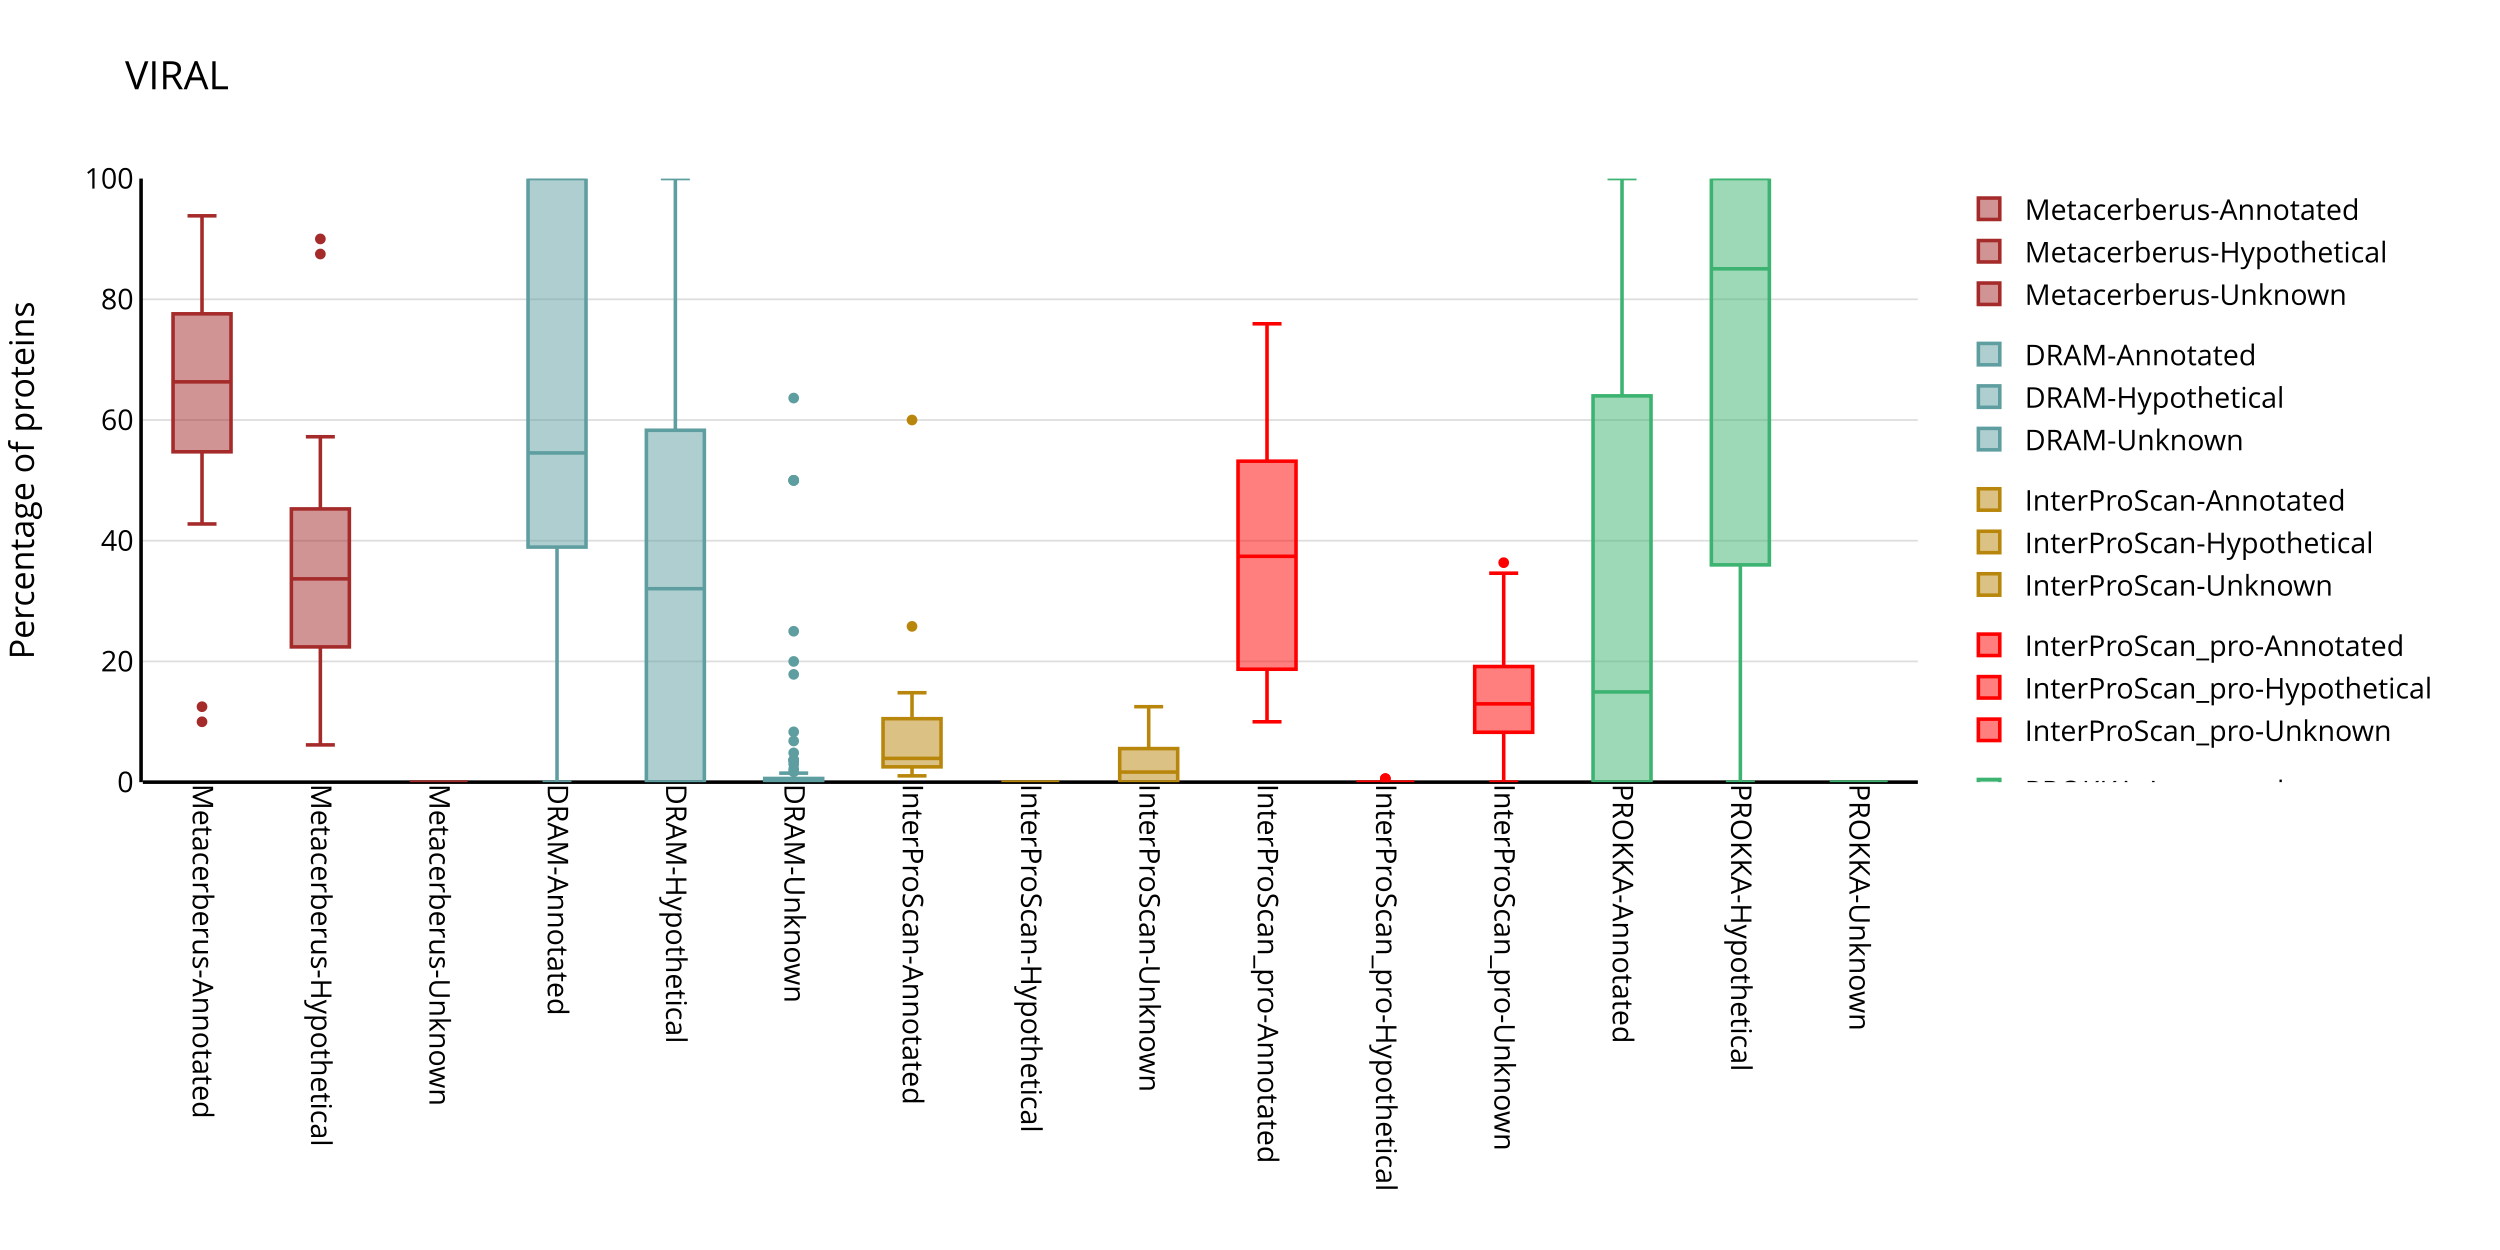
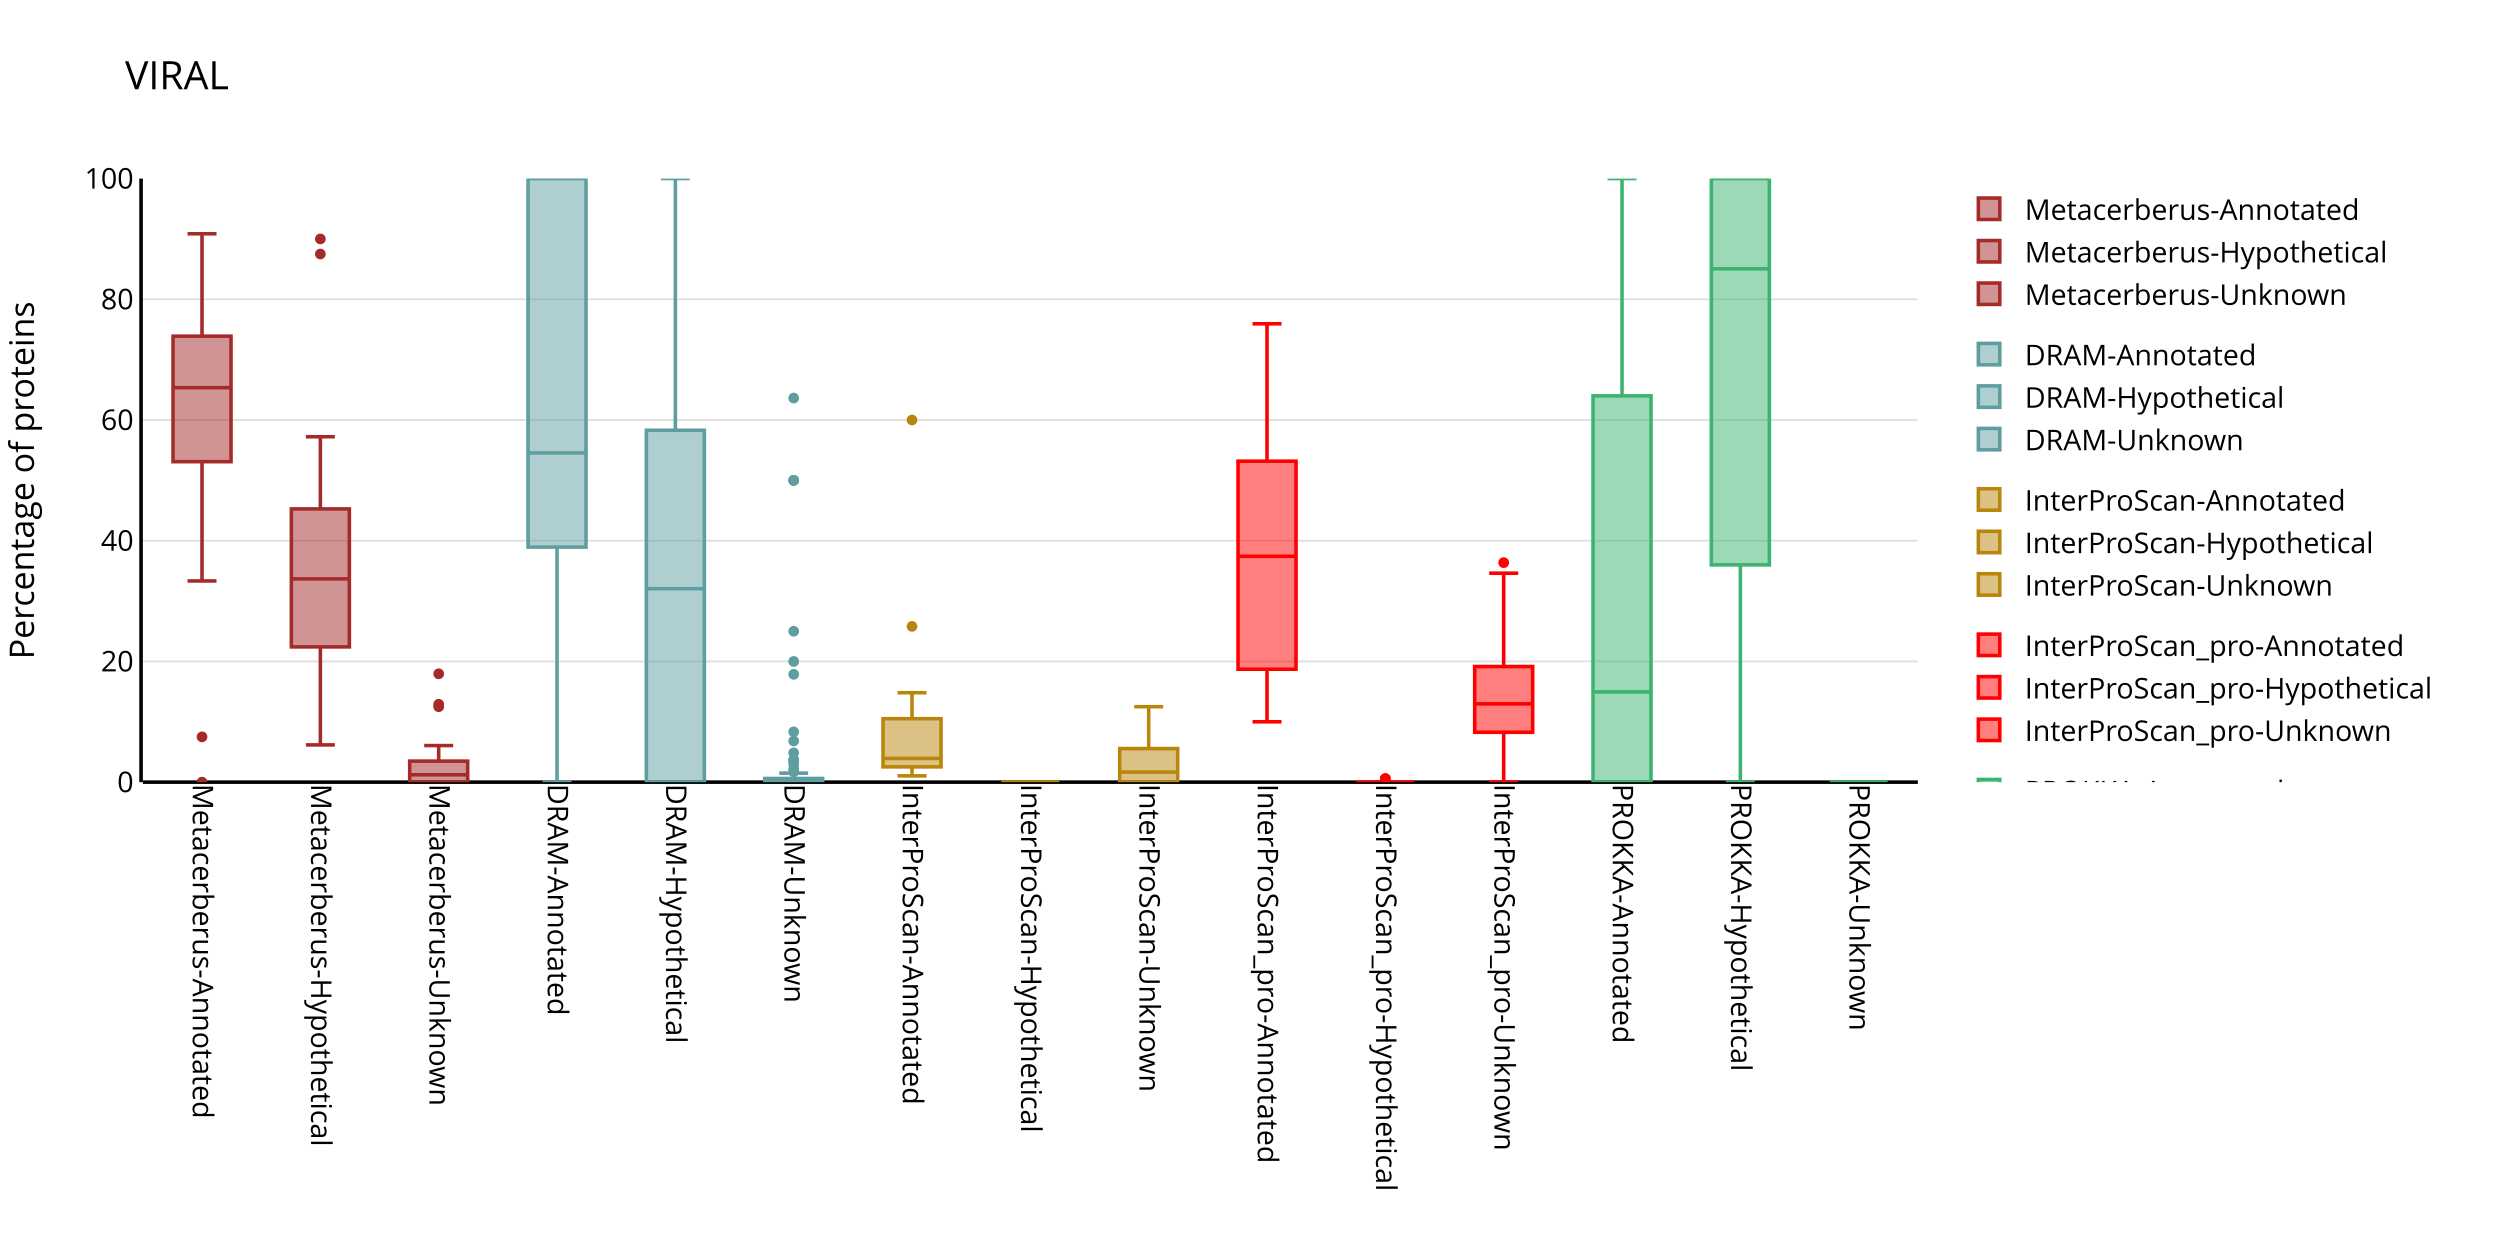
<svg xmlns="http://www.w3.org/2000/svg" class="main-svg" width="1400" height="700" style="" viewBox="0 0 1400 700">
  <rect x="0" y="0" width="1400" height="700" style="fill: rgb(255, 255, 255); fill-opacity: 1;" />
-   <defs id="defs-442e8d">
+   <defs id="defs-83256d">
    <g class="clips">
-       <clipPath id="clip442e8dxyplot" class="plotclip">
+       <clipPath id="clip83256dxyplot" class="plotclip">
        <rect width="994" height="338" />
      </clipPath>
-       <clipPath class="axesclip" id="clip442e8dx">
+       <clipPath class="axesclip" id="clip83256dx">
        <rect x="80" y="0" width="994" height="700" />
      </clipPath>
-       <clipPath class="axesclip" id="clip442e8dy">
+       <clipPath class="axesclip" id="clip83256dy">
        <rect x="0" y="100" width="1400" height="338" />
      </clipPath>
-       <clipPath class="axesclip" id="clip442e8dxy">
+       <clipPath class="axesclip" id="clip83256dxy">
        <rect x="80" y="100" width="994" height="338" />
      </clipPath>
    </g>
    <g class="gradients" />
    <g class="patterns" />
  </defs>
  <g class="bglayer" />
  <g class="layer-below">
    <g class="imagelayer" />
    <g class="shapelayer" />
  </g>
  <g class="cartesianlayer">
    <g class="subplot xy">
      <g class="layer-subplot">
        <g class="shapelayer" />
        <g class="imagelayer" />
      </g>
      <g class="gridlayer">
        <g class="x">
          <path class="xgrid crisp" transform="translate(113.13,0)" d="M0,100v338" style="stroke: rgb(0, 0, 0); stroke-opacity: 0; stroke-width: 1px;" />
          <path class="xgrid crisp" transform="translate(179.4,0)" d="M0,100v338" style="stroke: rgb(0, 0, 0); stroke-opacity: 0; stroke-width: 1px;" />
          <path class="xgrid crisp" transform="translate(245.67,0)" d="M0,100v338" style="stroke: rgb(0, 0, 0); stroke-opacity: 0; stroke-width: 1px;" />
          <path class="xgrid crisp" transform="translate(311.93,0)" d="M0,100v338" style="stroke: rgb(0, 0, 0); stroke-opacity: 0; stroke-width: 1px;" />
          <path class="xgrid crisp" transform="translate(378.2,0)" d="M0,100v338" style="stroke: rgb(0, 0, 0); stroke-opacity: 0; stroke-width: 1px;" />
          <path class="xgrid crisp" transform="translate(444.47,0)" d="M0,100v338" style="stroke: rgb(0, 0, 0); stroke-opacity: 0; stroke-width: 1px;" />
          <path class="xgrid crisp" transform="translate(510.73,0)" d="M0,100v338" style="stroke: rgb(0, 0, 0); stroke-opacity: 0; stroke-width: 1px;" />
          <path class="xgrid crisp" transform="translate(577,0)" d="M0,100v338" style="stroke: rgb(0, 0, 0); stroke-opacity: 0; stroke-width: 1px;" />
          <path class="xgrid crisp" transform="translate(643.27,0)" d="M0,100v338" style="stroke: rgb(0, 0, 0); stroke-opacity: 0; stroke-width: 1px;" />
          <path class="xgrid crisp" transform="translate(709.53,0)" d="M0,100v338" style="stroke: rgb(0, 0, 0); stroke-opacity: 0; stroke-width: 1px;" />
          <path class="xgrid crisp" transform="translate(775.8,0)" d="M0,100v338" style="stroke: rgb(0, 0, 0); stroke-opacity: 0; stroke-width: 1px;" />
          <path class="xgrid crisp" transform="translate(842.07,0)" d="M0,100v338" style="stroke: rgb(0, 0, 0); stroke-opacity: 0; stroke-width: 1px;" />
          <path class="xgrid crisp" transform="translate(908.33,0)" d="M0,100v338" style="stroke: rgb(0, 0, 0); stroke-opacity: 0; stroke-width: 1px;" />
          <path class="xgrid crisp" transform="translate(974.6,0)" d="M0,100v338" style="stroke: rgb(0, 0, 0); stroke-opacity: 0; stroke-width: 1px;" />
          <path class="xgrid crisp" transform="translate(1040.87,0)" d="M0,100v338" style="stroke: rgb(0, 0, 0); stroke-opacity: 0; stroke-width: 1px;" />
        </g>
        <g class="y">
          <path class="ygrid crisp" transform="translate(0,370.4)" d="M80,0h994" style="stroke: rgb(38, 38, 38); stroke-opacity: 0.15; stroke-width: 1px;" />
          <path class="ygrid crisp" transform="translate(0,302.8)" d="M80,0h994" style="stroke: rgb(38, 38, 38); stroke-opacity: 0.15; stroke-width: 1px;" />
          <path class="ygrid crisp" transform="translate(0,235.2)" d="M80,0h994" style="stroke: rgb(38, 38, 38); stroke-opacity: 0.15; stroke-width: 1px;" />
          <path class="ygrid crisp" transform="translate(0,167.6)" d="M80,0h994" style="stroke: rgb(38, 38, 38); stroke-opacity: 0.15; stroke-width: 1px;" />
        </g>
      </g>
      <g class="zerolinelayer">
        <path class="yzl zl crisp" transform="translate(0,438)" d="M80,0h994" style="stroke: rgb(0, 0, 0); stroke-opacity: 1; stroke-width: 2px;" />
      </g>
      <path class="xlines-below" />
      <path class="ylines-below" />
      <g class="overlines-below" />
      <g class="xaxislayer-below" />
      <g class="yaxislayer-below" />
      <g class="overaxes-below" />
-       <g class="plot" transform="translate(80,100)" clip-path="url(#clip442e8dxyplot)">
+       <g class="plot" transform="translate(80,100)" clip-path="url(#clip83256dxyplot)">
        <g class="boxlayer mlayer">
          <g class="trace boxes" style="opacity: 1;">
-             <path class="box" d="M16.9,113.84H49.37M16.9,153.01H49.37V75.74H16.9ZM33.13,153.01V193.42M33.13,75.74V20.86M25.02,193.42H41.25M25.02,20.86H41.25" style="vector-effect: non-scaling-stroke; stroke-width: 2px; stroke: rgb(165, 42, 42); stroke-opacity: 1; fill: rgb(165, 42, 42); fill-opacity: 0.5;" />
-             <g class="points">
-               <path class="point" transform="translate(33.13,304.2)" d="M3,0A3,3 0 1,1 0,-3A3,3 0 0,1 3,0Z" style="opacity: 1; stroke-width: 0px; fill: rgb(165, 42, 42); fill-opacity: 1;" />
-               <path class="point" transform="translate(33.13,295.75)" d="M3,0A3,3 0 1,1 0,-3A3,3 0 0,1 3,0Z" style="opacity: 1; stroke-width: 0px; fill: rgb(165, 42, 42); fill-opacity: 1;" />
+             <path class="box" d="M16.9,117.1H49.37M16.9,158.54H49.37V88.26H16.9ZM33.13,158.54V225.33M33.13,88.26V30.91M25.02,225.33H41.25M25.02,30.91H41.25" style="vector-effect: non-scaling-stroke; stroke-width: 2px; stroke: rgb(165, 42, 42); stroke-opacity: 1; fill: rgb(165, 42, 42); fill-opacity: 0.5;" />
+             <g class="points">
+               <path class="point" transform="translate(33.13,338)" d="M3,0A3,3 0 1,1 0,-3A3,3 0 0,1 3,0Z" style="opacity: 1; stroke-width: 0px; fill: rgb(165, 42, 42); fill-opacity: 1;" />
+               <path class="point" transform="translate(33.13,312.65)" d="M3,0A3,3 0 1,1 0,-3A3,3 0 0,1 3,0Z" style="opacity: 1; stroke-width: 0px; fill: rgb(165, 42, 42); fill-opacity: 1;" />
            </g>
          </g>
          <g class="trace boxes" style="opacity: 1;">
            <path class="box" d="M83.16,224.16H115.64M83.16,262.26H115.64V184.99H83.16ZM99.4,262.26V317.14M99.4,184.99V144.58M91.28,317.14H107.52M91.28,144.58H107.52" style="vector-effect: non-scaling-stroke; stroke-width: 2px; stroke: rgb(165, 42, 42); stroke-opacity: 1; fill: rgb(165, 42, 42); fill-opacity: 0.5;" />
            <g class="points">
              <path class="point" transform="translate(99.4,42.25)" d="M3,0A3,3 0 1,1 0,-3A3,3 0 0,1 3,0Z" style="opacity: 1; stroke-width: 0px; fill: rgb(165, 42, 42); fill-opacity: 1;" />
              <path class="point" transform="translate(99.4,33.8)" d="M3,0A3,3 0 1,1 0,-3A3,3 0 0,1 3,0Z" style="opacity: 1; stroke-width: 0px; fill: rgb(165, 42, 42); fill-opacity: 1;" />
            </g>
          </g>
          <g class="trace boxes" style="opacity: 1;">
-             <path class="box" d="M149.43,338H181.9M149.43,338H181.9V338H149.43ZM165.67,338V338M165.67,338V338M157.55,338H173.78M157.55,338H173.78" style="vector-effect: non-scaling-stroke; stroke-width: 2px; stroke: rgb(165, 42, 42); stroke-opacity: 1; fill: rgb(165, 42, 42); fill-opacity: 0.5;" />
-             <g class="points" />
+             <path class="box" d="M149.43,333.87H181.9M149.43,338H181.9V326.23H149.43ZM165.67,338V338M165.67,326.23V317.52M157.55,338H173.78M157.55,317.52H173.78" style="vector-effect: non-scaling-stroke; stroke-width: 2px; stroke: rgb(165, 42, 42); stroke-opacity: 1; fill: rgb(165, 42, 42); fill-opacity: 0.5;" />
+             <g class="points">
+               <path class="point" transform="translate(165.67,295.75)" d="M3,0A3,3 0 1,1 0,-3A3,3 0 0,1 3,0Z" style="opacity: 1; stroke-width: 0px; fill: rgb(165, 42, 42); fill-opacity: 1;" />
+               <path class="point" transform="translate(165.67,294.39)" d="M3,0A3,3 0 1,1 0,-3A3,3 0 0,1 3,0Z" style="opacity: 1; stroke-width: 0px; fill: rgb(165, 42, 42); fill-opacity: 1;" />
+               <path class="point" transform="translate(165.67,277.33)" d="M3,0A3,3 0 1,1 0,-3A3,3 0 0,1 3,0Z" style="opacity: 1; stroke-width: 0px; fill: rgb(165, 42, 42); fill-opacity: 1;" />
+             </g>
          </g>
          <g class="trace boxes" style="opacity: 1;">
            <path class="box" d="M215.7,153.64H248.17M215.7,206.38H248.17V0H215.7ZM231.93,206.38V338M231.93,0V0M223.82,338H240.05M223.82,0H240.05" style="vector-effect: non-scaling-stroke; stroke-width: 2px; stroke: rgb(95, 158, 160); stroke-opacity: 1; fill: rgb(95, 158, 160); fill-opacity: 0.5;" />
            <g class="points" />
          </g>
          <g class="trace boxes" style="opacity: 1;">
            <path class="box" d="M281.96,229.67H314.44M281.96,338H314.44V140.94H281.96ZM298.2,338V338M298.2,140.94V0M290.08,338H306.32M290.08,0H306.32" style="vector-effect: non-scaling-stroke; stroke-width: 2px; stroke: rgb(95, 158, 160); stroke-opacity: 1; fill: rgb(95, 158, 160); fill-opacity: 0.5;" />
            <g class="points" />
          </g>
          <g class="trace boxes" style="opacity: 1;">
            <path class="box" d="M348.23,337H380.7M348.23,338H380.7V335.92H348.23ZM364.47,338V338M364.47,335.92V332.96M356.35,338H372.58M356.35,332.96H372.58" style="vector-effect: non-scaling-stroke; stroke-width: 2px; stroke: rgb(95, 158, 160); stroke-opacity: 1; fill: rgb(95, 158, 160); fill-opacity: 0.5;" />
            <g class="points">
              <path class="point" transform="translate(364.47,332.27)" d="M3,0A3,3 0 1,1 0,-3A3,3 0 0,1 3,0Z" style="opacity: 1; stroke-width: 0px; fill: rgb(95, 158, 160); fill-opacity: 1;" />
              <path class="point" transform="translate(364.47,330.65)" d="M3,0A3,3 0 1,1 0,-3A3,3 0 0,1 3,0Z" style="opacity: 1; stroke-width: 0px; fill: rgb(95, 158, 160); fill-opacity: 1;" />
              <path class="point" transform="translate(364.47,327.91)" d="M3,0A3,3 0 1,1 0,-3A3,3 0 0,1 3,0Z" style="opacity: 1; stroke-width: 0px; fill: rgb(95, 158, 160); fill-opacity: 1;" />
              <path class="point" transform="translate(364.47,325.71)" d="M3,0A3,3 0 1,1 0,-3A3,3 0 0,1 3,0Z" style="opacity: 1; stroke-width: 0px; fill: rgb(95, 158, 160); fill-opacity: 1;" />
              <path class="point" transform="translate(364.47,325.71)" d="M3,0A3,3 0 1,1 0,-3A3,3 0 0,1 3,0Z" style="opacity: 1; stroke-width: 0px; fill: rgb(95, 158, 160); fill-opacity: 1;" />
              <path class="point" transform="translate(364.47,325.63)" d="M3,0A3,3 0 1,1 0,-3A3,3 0 0,1 3,0Z" style="opacity: 1; stroke-width: 0px; fill: rgb(95, 158, 160); fill-opacity: 1;" />
              <path class="point" transform="translate(364.47,321.61)" d="M3,0A3,3 0 1,1 0,-3A3,3 0 0,1 3,0Z" style="opacity: 1; stroke-width: 0px; fill: rgb(95, 158, 160); fill-opacity: 1;" />
              <path class="point" transform="translate(364.47,314.95)" d="M3,0A3,3 0 1,1 0,-3A3,3 0 0,1 3,0Z" style="opacity: 1; stroke-width: 0px; fill: rgb(95, 158, 160); fill-opacity: 1;" />
              <path class="point" transform="translate(364.47,309.83)" d="M3,0A3,3 0 1,1 0,-3A3,3 0 0,1 3,0Z" style="opacity: 1; stroke-width: 0px; fill: rgb(95, 158, 160); fill-opacity: 1;" />
              <path class="point" transform="translate(364.47,277.64)" d="M3,0A3,3 0 1,1 0,-3A3,3 0 0,1 3,0Z" style="opacity: 1; stroke-width: 0px; fill: rgb(95, 158, 160); fill-opacity: 1;" />
              <path class="point" transform="translate(364.47,270.4)" d="M3,0A3,3 0 1,1 0,-3A3,3 0 0,1 3,0Z" style="opacity: 1; stroke-width: 0px; fill: rgb(95, 158, 160); fill-opacity: 1;" />
              <path class="point" transform="translate(364.47,253.5)" d="M3,0A3,3 0 1,1 0,-3A3,3 0 0,1 3,0Z" style="opacity: 1; stroke-width: 0px; fill: rgb(95, 158, 160); fill-opacity: 1;" />
              <path class="point" transform="translate(364.47,169)" d="M3,0A3,3 0 1,1 0,-3A3,3 0 0,1 3,0Z" style="opacity: 1; stroke-width: 0px; fill: rgb(95, 158, 160); fill-opacity: 1;" />
              <path class="point" transform="translate(364.47,169)" d="M3,0A3,3 0 1,1 0,-3A3,3 0 0,1 3,0Z" style="opacity: 1; stroke-width: 0px; fill: rgb(95, 158, 160); fill-opacity: 1;" />
              <path class="point" transform="translate(364.47,169)" d="M3,0A3,3 0 1,1 0,-3A3,3 0 0,1 3,0Z" style="opacity: 1; stroke-width: 0px; fill: rgb(95, 158, 160); fill-opacity: 1;" />
              <path class="point" transform="translate(364.47,122.91)" d="M3,0A3,3 0 1,1 0,-3A3,3 0 0,1 3,0Z" style="opacity: 1; stroke-width: 0px; fill: rgb(95, 158, 160); fill-opacity: 1;" />
            </g>
          </g>
          <g class="trace boxes" style="opacity: 1;">
            <path class="box" d="M414.5,324.7H446.97M414.5,329.44H446.97V302.47H414.5ZM430.73,329.44V334.48M430.73,302.47V287.93M422.62,334.48H438.85M422.62,287.93H438.85" style="vector-effect: non-scaling-stroke; stroke-width: 2px; stroke: rgb(184, 134, 11); stroke-opacity: 1; fill: rgb(184, 134, 11); fill-opacity: 0.5;" />
            <g class="points">
              <path class="point" transform="translate(430.73,250.77)" d="M3,0A3,3 0 1,1 0,-3A3,3 0 0,1 3,0Z" style="opacity: 1; stroke-width: 0px; fill: rgb(184, 134, 11); fill-opacity: 1;" />
              <path class="point" transform="translate(430.73,135.2)" d="M3,0A3,3 0 1,1 0,-3A3,3 0 0,1 3,0Z" style="opacity: 1; stroke-width: 0px; fill: rgb(184, 134, 11); fill-opacity: 1;" />
            </g>
          </g>
          <g class="trace boxes" style="opacity: 1;">
            <path class="box" d="M480.76,338H513.24M480.76,338H513.24V338H480.76ZM497,338V338M497,338V338M488.88,338H505.12M488.88,338H505.12" style="vector-effect: non-scaling-stroke; stroke-width: 2px; stroke: rgb(184, 134, 11); stroke-opacity: 1; fill: rgb(184, 134, 11); fill-opacity: 0.5;" />
            <g class="points" />
          </g>
          <g class="trace boxes" style="opacity: 1;">
            <path class="box" d="M547.03,332.35H579.5M547.03,338H579.5V319.22H547.03ZM563.27,338V338M563.27,319.22V295.75M555.15,338H571.38M555.15,295.75H571.38" style="vector-effect: non-scaling-stroke; stroke-width: 2px; stroke: rgb(184, 134, 11); stroke-opacity: 1; fill: rgb(184, 134, 11); fill-opacity: 0.5;" />
            <g class="points" />
          </g>
          <g class="trace boxes" style="opacity: 1;">
            <path class="box" d="M613.3,211.54H645.77M613.3,274.77H645.77V158.26H613.3ZM629.53,274.77V304.2M629.53,158.26V81.32M621.42,304.2H637.65M621.42,81.32H637.65" style="vector-effect: non-scaling-stroke; stroke-width: 2px; stroke: rgb(255, 0, 0); stroke-opacity: 1; fill: rgb(255, 0, 0); fill-opacity: 0.5;" />
            <g class="points" />
          </g>
          <g class="trace boxes" style="opacity: 1;">
            <path class="box" d="M679.56,338H712.04M679.56,338H712.04V338H679.56ZM695.8,338V338M695.8,338V338M687.68,338H703.92M687.68,338H703.92" style="vector-effect: non-scaling-stroke; stroke-width: 2px; stroke: rgb(255, 0, 0); stroke-opacity: 1; fill: rgb(255, 0, 0); fill-opacity: 0.5;" />
            <g class="points">
              <path class="point" transform="translate(695.8,336.05)" d="M3,0A3,3 0 1,1 0,-3A3,3 0 0,1 3,0Z" style="opacity: 1; stroke-width: 0px; fill: rgb(255, 0, 0); fill-opacity: 1;" />
              <path class="point" transform="translate(695.8,336.02)" d="M3,0A3,3 0 1,1 0,-3A3,3 0 0,1 3,0Z" style="opacity: 1; stroke-width: 0px; fill: rgb(255, 0, 0); fill-opacity: 1;" />
            </g>
          </g>
          <g class="trace boxes" style="opacity: 1;">
            <path class="box" d="M745.83,294.16H778.3M745.83,310.06H778.3V273.25H745.83ZM762.07,310.06V338M762.07,273.25V221M753.95,338H770.18M753.95,221H770.18" style="vector-effect: non-scaling-stroke; stroke-width: 2px; stroke: rgb(255, 0, 0); stroke-opacity: 1; fill: rgb(255, 0, 0); fill-opacity: 0.5;" />
            <g class="points">
              <path class="point" transform="translate(762.07,215.09)" d="M3,0A3,3 0 1,1 0,-3A3,3 0 0,1 3,0Z" style="opacity: 1; stroke-width: 0px; fill: rgb(255, 0, 0); fill-opacity: 1;" />
            </g>
          </g>
          <g class="trace boxes" style="opacity: 1;">
            <path class="box" d="M812.1,287.48H844.57M812.1,338H844.57V121.68H812.1ZM828.33,338V338M828.33,121.68V0M820.22,338H836.45M820.22,0H836.45" style="vector-effect: non-scaling-stroke; stroke-width: 2px; stroke: rgb(60, 179, 113); stroke-opacity: 1; fill: rgb(60, 179, 113); fill-opacity: 0.5;" />
            <g class="points" />
          </g>
          <g class="trace boxes" style="opacity: 1;">
            <path class="box" d="M878.36,50.52H910.84M878.36,216.32H910.84V0H878.36ZM894.6,216.32V338M894.6,0V0M886.48,338H902.72M886.48,0H902.72" style="vector-effect: non-scaling-stroke; stroke-width: 2px; stroke: rgb(60, 179, 113); stroke-opacity: 1; fill: rgb(60, 179, 113); fill-opacity: 0.5;" />
            <g class="points" />
          </g>
          <g class="trace boxes" style="opacity: 1;">
            <path class="box" d="M944.63,338H977.1M944.63,338H977.1V338H944.63ZM960.87,338V338M960.87,338V338M952.75,338H968.98M952.75,338H968.98" style="vector-effect: non-scaling-stroke; stroke-width: 2px; stroke: rgb(60, 179, 113); stroke-opacity: 1; fill: rgb(60, 179, 113); fill-opacity: 0.5;" />
            <g class="points" />
          </g>
        </g>
      </g>
      <g class="overplot" />
      <path class="xlines-above crisp" d="M0,0" style="fill: none;" />
      <path class="ylines-above crisp" d="M79,100V438" style="fill: none; stroke-width: 2px; stroke: rgb(0, 0, 0); stroke-opacity: 1;" />
      <g class="overlines-above" />
      <g class="xaxislayer-above">
        <g class="xtick">
          <text text-anchor="start" x="2.8" y="447" transform="translate(113.13,0) rotate(90,2.8,439)" style="font-family: 'Open Sans', verdana, arial, sans-serif; font-size: 16px; fill: rgb(0, 0, 0); fill-opacity: 1; white-space: pre; opacity: 1;">Metacerberus-Annotated</text>
        </g>
        <g class="xtick">
          <text text-anchor="start" x="2.8" y="447" transform="translate(179.4,0) rotate(90,2.8,439)" style="font-family: 'Open Sans', verdana, arial, sans-serif; font-size: 16px; fill: rgb(0, 0, 0); fill-opacity: 1; white-space: pre; opacity: 1;">Metacerberus-Hypothetical</text>
        </g>
        <g class="xtick">
          <text text-anchor="start" x="2.8" y="447" transform="translate(245.67,0) rotate(90,2.8,439)" style="font-family: 'Open Sans', verdana, arial, sans-serif; font-size: 16px; fill: rgb(0, 0, 0); fill-opacity: 1; white-space: pre; opacity: 1;">Metacerberus-Unknown</text>
        </g>
        <g class="xtick">
          <text text-anchor="start" x="2.8" y="447" transform="translate(311.93,0) rotate(90,2.8,439)" style="font-family: 'Open Sans', verdana, arial, sans-serif; font-size: 16px; fill: rgb(0, 0, 0); fill-opacity: 1; white-space: pre; opacity: 1;">DRAM-Annotated</text>
        </g>
        <g class="xtick">
          <text text-anchor="start" x="2.8" y="447" transform="translate(378.2,0) rotate(90,2.8,439)" style="font-family: 'Open Sans', verdana, arial, sans-serif; font-size: 16px; fill: rgb(0, 0, 0); fill-opacity: 1; white-space: pre; opacity: 1;">DRAM-Hypothetical</text>
        </g>
        <g class="xtick">
          <text text-anchor="start" x="2.8" y="447" transform="translate(444.47,0) rotate(90,2.8,439)" style="font-family: 'Open Sans', verdana, arial, sans-serif; font-size: 16px; fill: rgb(0, 0, 0); fill-opacity: 1; white-space: pre; opacity: 1;">DRAM-Unknown</text>
        </g>
        <g class="xtick">
          <text text-anchor="start" x="2.8" y="447" transform="translate(510.73,0) rotate(90,2.8,439)" style="font-family: 'Open Sans', verdana, arial, sans-serif; font-size: 16px; fill: rgb(0, 0, 0); fill-opacity: 1; white-space: pre; opacity: 1;">InterProScan-Annotated</text>
        </g>
        <g class="xtick">
          <text text-anchor="start" x="2.8" y="447" transform="translate(577,0) rotate(90,2.8,439)" style="font-family: 'Open Sans', verdana, arial, sans-serif; font-size: 16px; fill: rgb(0, 0, 0); fill-opacity: 1; white-space: pre; opacity: 1;">InterProScan-Hypothetical</text>
        </g>
        <g class="xtick">
          <text text-anchor="start" x="2.8" y="447" transform="translate(643.27,0) rotate(90,2.8,439)" style="font-family: 'Open Sans', verdana, arial, sans-serif; font-size: 16px; fill: rgb(0, 0, 0); fill-opacity: 1; white-space: pre; opacity: 1;">InterProScan-Unknown</text>
        </g>
        <g class="xtick">
          <text text-anchor="start" x="2.8" y="447" transform="translate(709.53,0) rotate(90,2.8,439)" style="font-family: 'Open Sans', verdana, arial, sans-serif; font-size: 16px; fill: rgb(0, 0, 0); fill-opacity: 1; white-space: pre; opacity: 1;">InterProScan_pro-Annotated</text>
        </g>
        <g class="xtick">
          <text text-anchor="start" x="2.8" y="447" transform="translate(775.8,0) rotate(90,2.8,439)" style="font-family: 'Open Sans', verdana, arial, sans-serif; font-size: 16px; fill: rgb(0, 0, 0); fill-opacity: 1; white-space: pre; opacity: 1;">InterProScan_pro-Hypothetical</text>
        </g>
        <g class="xtick">
          <text text-anchor="start" x="2.8" y="447" transform="translate(842.07,0) rotate(90,2.8,439)" style="font-family: 'Open Sans', verdana, arial, sans-serif; font-size: 16px; fill: rgb(0, 0, 0); fill-opacity: 1; white-space: pre; opacity: 1;">InterProScan_pro-Unknown</text>
        </g>
        <g class="xtick">
          <text text-anchor="start" x="2.8" y="447" transform="translate(908.33,0) rotate(90,2.8,439)" style="font-family: 'Open Sans', verdana, arial, sans-serif; font-size: 16px; fill: rgb(0, 0, 0); fill-opacity: 1; white-space: pre; opacity: 1;">PROKKA-Annotated</text>
        </g>
        <g class="xtick">
          <text text-anchor="start" x="2.8" y="447" transform="translate(974.6,0) rotate(90,2.8,439)" style="font-family: 'Open Sans', verdana, arial, sans-serif; font-size: 16px; fill: rgb(0, 0, 0); fill-opacity: 1; white-space: pre; opacity: 1;">PROKKA-Hypothetical</text>
        </g>
        <g class="xtick">
          <text text-anchor="start" x="2.8" y="447" transform="translate(1040.87,0) rotate(90,2.8,439)" style="font-family: 'Open Sans', verdana, arial, sans-serif; font-size: 16px; fill: rgb(0, 0, 0); fill-opacity: 1; white-space: pre; opacity: 1;">PROKKA-Unknown</text>
        </g>
      </g>
      <g class="yaxislayer-above">
        <g class="ytick">
          <text text-anchor="end" x="74.8" y="5.6" transform="translate(0,438)" style="font-family: 'Open Sans', verdana, arial, sans-serif; font-size: 16px; fill: rgb(0, 0, 0); fill-opacity: 1; white-space: pre; opacity: 1;">0</text>
        </g>
        <g class="ytick">
          <text text-anchor="end" x="74.8" y="5.6" style="font-family: 'Open Sans', verdana, arial, sans-serif; font-size: 16px; fill: rgb(0, 0, 0); fill-opacity: 1; white-space: pre; opacity: 1;" transform="translate(0,370.4)">20</text>
        </g>
        <g class="ytick">
          <text text-anchor="end" x="74.8" y="5.6" style="font-family: 'Open Sans', verdana, arial, sans-serif; font-size: 16px; fill: rgb(0, 0, 0); fill-opacity: 1; white-space: pre; opacity: 1;" transform="translate(0,302.8)">40</text>
        </g>
        <g class="ytick">
          <text text-anchor="end" x="74.8" y="5.6" style="font-family: 'Open Sans', verdana, arial, sans-serif; font-size: 16px; fill: rgb(0, 0, 0); fill-opacity: 1; white-space: pre; opacity: 1;" transform="translate(0,235.2)">60</text>
        </g>
        <g class="ytick">
          <text text-anchor="end" x="74.8" y="5.6" style="font-family: 'Open Sans', verdana, arial, sans-serif; font-size: 16px; fill: rgb(0, 0, 0); fill-opacity: 1; white-space: pre; opacity: 1;" transform="translate(0,167.6)">80</text>
        </g>
        <g class="ytick">
          <text text-anchor="end" x="74.8" y="5.6" style="font-family: 'Open Sans', verdana, arial, sans-serif; font-size: 16px; fill: rgb(0, 0, 0); fill-opacity: 1; white-space: pre; opacity: 1;" transform="translate(0,100)">100</text>
        </g>
      </g>
      <g class="overaxes-above" />
    </g>
  </g>
  <g class="polarlayer" />
  <g class="ternarylayer" />
  <g class="geolayer" />
  <g class="funnelarealayer" />
  <g class="pielayer" />
  <g class="iciclelayer" />
  <g class="treemaplayer" />
  <g class="sunburstlayer" />
  <g class="glimages" />
-   <defs id="topdefs-442e8d">
+   <defs id="topdefs-83256d">
    <g class="clips" />
-     <clipPath id="legend442e8d">
+     <clipPath id="legend83256d">
      <rect width="294" height="338" x="0" y="0" />
    </clipPath>
  </defs>
  <g class="layer-above">
    <g class="imagelayer" />
    <g class="shapelayer" />
  </g>
  <g class="infolayer">
    <g class="legend" pointer-events="all" transform="translate(1093.88,100)">
      <rect class="bg" shape-rendering="crispEdges" width="294" height="338" x="0" y="0" style="stroke: rgb(68, 68, 68); stroke-opacity: 1; fill: rgb(255, 255, 255); fill-opacity: 1; stroke-width: 0px;" />
-       <g class="scrollbox" transform="" clip-path="url(#legend442e8d)">
+       <g class="scrollbox" transform="" clip-path="url(#legend83256d)">
        <g class="groups" transform="">
          <g class="traces" transform="translate(0,16.9)" style="opacity: 1;">
            <text class="legendtext" text-anchor="start" x="40" y="6.24" style="font-family: 'Open Sans', verdana, arial, sans-serif; font-size: 16px; fill: rgb(0, 0, 0); fill-opacity: 1; white-space: pre;">Metacerberus-Annotated</text>
            <g class="layers" style="opacity: 1;">
              <g class="legendfill" />
              <g class="legendlines" />
              <g class="legendsymbols">
                <g class="legendpoints">
                  <path class="legendbox" d="M6,6H-6V-6H6Z" transform="translate(20,0)" style="stroke-width: 2px; fill: rgb(165, 42, 42); fill-opacity: 0.5; stroke: rgb(165, 42, 42); stroke-opacity: 1;" />
                </g>
              </g>
            </g>
            <rect class="legendtoggle" x="0" y="-11.9" width="288.828" height="23.8" style="fill: rgb(0, 0, 0); fill-opacity: 0;" />
          </g>
          <g class="traces" transform="translate(0,40.7)" style="opacity: 1;">
            <text class="legendtext" text-anchor="start" x="40" y="6.24" style="font-family: 'Open Sans', verdana, arial, sans-serif; font-size: 16px; fill: rgb(0, 0, 0); fill-opacity: 1; white-space: pre;">Metacerberus-Hypothetical</text>
            <g class="layers" style="opacity: 1;">
              <g class="legendfill" />
              <g class="legendlines" />
              <g class="legendsymbols">
                <g class="legendpoints">
                  <path class="legendbox" d="M6,6H-6V-6H6Z" transform="translate(20,0)" style="stroke-width: 2px; fill: rgb(165, 42, 42); fill-opacity: 0.5; stroke: rgb(165, 42, 42); stroke-opacity: 1;" />
                </g>
              </g>
            </g>
            <rect class="legendtoggle" x="0" y="-11.9" width="288.828" height="23.8" style="fill: rgb(0, 0, 0); fill-opacity: 0;" />
          </g>
          <g class="traces" transform="translate(0,64.5)" style="opacity: 1;">
            <text class="legendtext" text-anchor="start" x="40" y="6.24" style="font-family: 'Open Sans', verdana, arial, sans-serif; font-size: 16px; fill: rgb(0, 0, 0); fill-opacity: 1; white-space: pre;">Metacerberus-Unknown</text>
            <g class="layers" style="opacity: 1;">
              <g class="legendfill" />
              <g class="legendlines" />
              <g class="legendsymbols">
                <g class="legendpoints">
                  <path class="legendbox" d="M6,6H-6V-6H6Z" transform="translate(20,0)" style="stroke-width: 2px; fill: rgb(165, 42, 42); fill-opacity: 0.5; stroke: rgb(165, 42, 42); stroke-opacity: 1;" />
                </g>
              </g>
            </g>
            <rect class="legendtoggle" x="0" y="-11.9" width="288.828" height="23.8" style="fill: rgb(0, 0, 0); fill-opacity: 0;" />
          </g>
        </g>
        <g class="groups" transform="translate(0,10)">
          <g class="traces" transform="translate(0,88.3)" style="opacity: 1;">
            <text class="legendtext" text-anchor="start" x="40" y="6.24" style="font-family: 'Open Sans', verdana, arial, sans-serif; font-size: 16px; fill: rgb(0, 0, 0); fill-opacity: 1; white-space: pre;">DRAM-Annotated</text>
            <g class="layers" style="opacity: 1;">
              <g class="legendfill" />
              <g class="legendlines" />
              <g class="legendsymbols">
                <g class="legendpoints">
                  <path class="legendbox" d="M6,6H-6V-6H6Z" transform="translate(20,0)" style="stroke-width: 2px; fill: rgb(95, 158, 160); fill-opacity: 0.5; stroke: rgb(95, 158, 160); stroke-opacity: 1;" />
                </g>
              </g>
            </g>
            <rect class="legendtoggle" x="0" y="-11.9" width="288.828" height="23.8" style="fill: rgb(0, 0, 0); fill-opacity: 0;" />
          </g>
          <g class="traces" transform="translate(0,112.1)" style="opacity: 1;">
            <text class="legendtext" text-anchor="start" x="40" y="6.24" style="font-family: 'Open Sans', verdana, arial, sans-serif; font-size: 16px; fill: rgb(0, 0, 0); fill-opacity: 1; white-space: pre;">DRAM-Hypothetical</text>
            <g class="layers" style="opacity: 1;">
              <g class="legendfill" />
              <g class="legendlines" />
              <g class="legendsymbols">
                <g class="legendpoints">
                  <path class="legendbox" d="M6,6H-6V-6H6Z" transform="translate(20,0)" style="stroke-width: 2px; fill: rgb(95, 158, 160); fill-opacity: 0.5; stroke: rgb(95, 158, 160); stroke-opacity: 1;" />
                </g>
              </g>
            </g>
            <rect class="legendtoggle" x="0" y="-11.9" width="288.828" height="23.8" style="fill: rgb(0, 0, 0); fill-opacity: 0;" />
          </g>
          <g class="traces" transform="translate(0,135.9)" style="opacity: 1;">
            <text class="legendtext" text-anchor="start" x="40" y="6.24" style="font-family: 'Open Sans', verdana, arial, sans-serif; font-size: 16px; fill: rgb(0, 0, 0); fill-opacity: 1; white-space: pre;">DRAM-Unknown</text>
            <g class="layers" style="opacity: 1;">
              <g class="legendfill" />
              <g class="legendlines" />
              <g class="legendsymbols">
                <g class="legendpoints">
                  <path class="legendbox" d="M6,6H-6V-6H6Z" transform="translate(20,0)" style="stroke-width: 2px; fill: rgb(95, 158, 160); fill-opacity: 0.5; stroke: rgb(95, 158, 160); stroke-opacity: 1;" />
                </g>
              </g>
            </g>
            <rect class="legendtoggle" x="0" y="-11.9" width="288.828" height="23.8" style="fill: rgb(0, 0, 0); fill-opacity: 0;" />
          </g>
        </g>
        <g class="groups" transform="translate(0,20)">
          <g class="traces" transform="translate(0,159.7)" style="opacity: 1;">
            <text class="legendtext" text-anchor="start" x="40" y="6.24" style="font-family: 'Open Sans', verdana, arial, sans-serif; font-size: 16px; fill: rgb(0, 0, 0); fill-opacity: 1; white-space: pre;">InterProScan-Annotated</text>
            <g class="layers" style="opacity: 1;">
              <g class="legendfill" />
              <g class="legendlines" />
              <g class="legendsymbols">
                <g class="legendpoints">
                  <path class="legendbox" d="M6,6H-6V-6H6Z" transform="translate(20,0)" style="stroke-width: 2px; fill: rgb(184, 134, 11); fill-opacity: 0.5; stroke: rgb(184, 134, 11); stroke-opacity: 1;" />
                </g>
              </g>
            </g>
            <rect class="legendtoggle" x="0" y="-11.9" width="288.828" height="23.8" style="fill: rgb(0, 0, 0); fill-opacity: 0;" />
          </g>
          <g class="traces" transform="translate(0,183.5)" style="opacity: 1;">
            <text class="legendtext" text-anchor="start" x="40" y="6.24" style="font-family: 'Open Sans', verdana, arial, sans-serif; font-size: 16px; fill: rgb(0, 0, 0); fill-opacity: 1; white-space: pre;">InterProScan-Hypothetical</text>
            <g class="layers" style="opacity: 1;">
              <g class="legendfill" />
              <g class="legendlines" />
              <g class="legendsymbols">
                <g class="legendpoints">
                  <path class="legendbox" d="M6,6H-6V-6H6Z" transform="translate(20,0)" style="stroke-width: 2px; fill: rgb(184, 134, 11); fill-opacity: 0.5; stroke: rgb(184, 134, 11); stroke-opacity: 1;" />
                </g>
              </g>
            </g>
            <rect class="legendtoggle" x="0" y="-11.9" width="288.828" height="23.8" style="fill: rgb(0, 0, 0); fill-opacity: 0;" />
          </g>
          <g class="traces" transform="translate(0,207.3)" style="opacity: 1;">
            <text class="legendtext" text-anchor="start" x="40" y="6.24" style="font-family: 'Open Sans', verdana, arial, sans-serif; font-size: 16px; fill: rgb(0, 0, 0); fill-opacity: 1; white-space: pre;">InterProScan-Unknown</text>
            <g class="layers" style="opacity: 1;">
              <g class="legendfill" />
              <g class="legendlines" />
              <g class="legendsymbols">
                <g class="legendpoints">
                  <path class="legendbox" d="M6,6H-6V-6H6Z" transform="translate(20,0)" style="stroke-width: 2px; fill: rgb(184, 134, 11); fill-opacity: 0.5; stroke: rgb(184, 134, 11); stroke-opacity: 1;" />
                </g>
              </g>
            </g>
            <rect class="legendtoggle" x="0" y="-11.9" width="288.828" height="23.8" style="fill: rgb(0, 0, 0); fill-opacity: 0;" />
          </g>
        </g>
        <g class="groups" transform="translate(0,30)">
          <g class="traces" transform="translate(0,231.1)" style="opacity: 1;">
            <text class="legendtext" text-anchor="start" x="40" y="6.24" style="font-family: 'Open Sans', verdana, arial, sans-serif; font-size: 16px; fill: rgb(0, 0, 0); fill-opacity: 1; white-space: pre;">InterProScan_pro-Annotated</text>
            <g class="layers" style="opacity: 1;">
              <g class="legendfill" />
              <g class="legendlines" />
              <g class="legendsymbols">
                <g class="legendpoints">
                  <path class="legendbox" d="M6,6H-6V-6H6Z" transform="translate(20,0)" style="stroke-width: 2px; fill: rgb(255, 0, 0); fill-opacity: 0.5; stroke: rgb(255, 0, 0); stroke-opacity: 1;" />
                </g>
              </g>
            </g>
            <rect class="legendtoggle" x="0" y="-11.9" width="288.828" height="23.8" style="fill: rgb(0, 0, 0); fill-opacity: 0;" />
          </g>
          <g class="traces" transform="translate(0,254.9)" style="opacity: 1;">
            <text class="legendtext" text-anchor="start" x="40" y="6.24" style="font-family: 'Open Sans', verdana, arial, sans-serif; font-size: 16px; fill: rgb(0, 0, 0); fill-opacity: 1; white-space: pre;">InterProScan_pro-Hypothetical</text>
            <g class="layers" style="opacity: 1;">
              <g class="legendfill" />
              <g class="legendlines" />
              <g class="legendsymbols">
                <g class="legendpoints">
                  <path class="legendbox" d="M6,6H-6V-6H6Z" transform="translate(20,0)" style="stroke-width: 2px; fill: rgb(255, 0, 0); fill-opacity: 0.5; stroke: rgb(255, 0, 0); stroke-opacity: 1;" />
                </g>
              </g>
            </g>
            <rect class="legendtoggle" x="0" y="-11.9" width="288.828" height="23.8" style="fill: rgb(0, 0, 0); fill-opacity: 0;" />
          </g>
          <g class="traces" transform="translate(0,278.7)" style="opacity: 1;">
            <text class="legendtext" text-anchor="start" x="40" y="6.24" style="font-family: 'Open Sans', verdana, arial, sans-serif; font-size: 16px; fill: rgb(0, 0, 0); fill-opacity: 1; white-space: pre;">InterProScan_pro-Unknown</text>
            <g class="layers" style="opacity: 1;">
              <g class="legendfill" />
              <g class="legendlines" />
              <g class="legendsymbols">
                <g class="legendpoints">
                  <path class="legendbox" d="M6,6H-6V-6H6Z" transform="translate(20,0)" style="stroke-width: 2px; fill: rgb(255, 0, 0); fill-opacity: 0.5; stroke: rgb(255, 0, 0); stroke-opacity: 1;" />
                </g>
              </g>
            </g>
            <rect class="legendtoggle" x="0" y="-11.9" width="288.828" height="23.8" style="fill: rgb(0, 0, 0); fill-opacity: 0;" />
          </g>
        </g>
        <g class="groups" transform="translate(0,40)">
          <g class="traces" transform="translate(0,302.5)" style="opacity: 1;">
            <text class="legendtext" text-anchor="start" x="40" y="6.24" style="font-family: 'Open Sans', verdana, arial, sans-serif; font-size: 16px; fill: rgb(0, 0, 0); fill-opacity: 1; white-space: pre;">PROKKA-Annotated</text>
            <g class="layers" style="opacity: 1;">
              <g class="legendfill" />
              <g class="legendlines" />
              <g class="legendsymbols">
                <g class="legendpoints">
                  <path class="legendbox" d="M6,6H-6V-6H6Z" transform="translate(20,0)" style="stroke-width: 2px; fill: rgb(60, 179, 113); fill-opacity: 0.5; stroke: rgb(60, 179, 113); stroke-opacity: 1;" />
                </g>
              </g>
            </g>
            <rect class="legendtoggle" x="0" y="-11.9" width="288.828" height="23.8" style="fill: rgb(0, 0, 0); fill-opacity: 0;" />
          </g>
          <g class="traces" transform="translate(0,326.3)" style="opacity: 1;">
            <text class="legendtext" text-anchor="start" x="40" y="6.24" style="font-family: 'Open Sans', verdana, arial, sans-serif; font-size: 16px; fill: rgb(0, 0, 0); fill-opacity: 1; white-space: pre;">PROKKA-Hypothetical</text>
            <g class="layers" style="opacity: 1;">
              <g class="legendfill" />
              <g class="legendlines" />
              <g class="legendsymbols">
                <g class="legendpoints">
                  <path class="legendbox" d="M6,6H-6V-6H6Z" transform="translate(20,0)" style="stroke-width: 2px; fill: rgb(60, 179, 113); fill-opacity: 0.5; stroke: rgb(60, 179, 113); stroke-opacity: 1;" />
                </g>
              </g>
            </g>
            <rect class="legendtoggle" x="0" y="-11.9" width="288.828" height="23.8" style="fill: rgb(0, 0, 0); fill-opacity: 0;" />
          </g>
          <g class="traces" transform="translate(0,350.1)" style="opacity: 1;">
            <text class="legendtext" text-anchor="start" x="40" y="6.24" style="font-family: 'Open Sans', verdana, arial, sans-serif; font-size: 16px; fill: rgb(0, 0, 0); fill-opacity: 1; white-space: pre;">PROKKA-Unknown</text>
            <g class="layers" style="opacity: 1;">
              <g class="legendfill" />
              <g class="legendlines" />
              <g class="legendsymbols">
                <g class="legendpoints">
                  <path class="legendbox" d="M6,6H-6V-6H6Z" transform="translate(20,0)" style="stroke-width: 2px; fill: rgb(60, 179, 113); fill-opacity: 0.5; stroke: rgb(60, 179, 113); stroke-opacity: 1;" />
                </g>
              </g>
            </g>
            <rect class="legendtoggle" x="0" y="-11.9" width="288.828" height="23.8" style="fill: rgb(0, 0, 0); fill-opacity: 0;" />
          </g>
        </g>
      </g>
      <rect class="scrollbar" rx="20" ry="3" width="0" height="0" x="0" y="0" style="fill: rgb(128, 139, 164); fill-opacity: 1;" />
    </g>
    <g class="g-gtitle">
      <text class="gtitle" x="70" y="50" text-anchor="start" dy="0em" style="font-family: 'Open Sans', verdana, arial, sans-serif; font-size: 22px; fill: rgb(0, 0, 0); opacity: 1; font-weight: normal; white-space: pre;">VIRAL</text>
    </g>
    <g class="g-xtitle" />
    <g class="g-ytitle" transform="translate(3.018555,0)">
      <text class="ytitle" transform="rotate(-90,15.98125,269)" x="15.981" y="269" text-anchor="middle" style="font-family: 'Open Sans', verdana, arial, sans-serif; font-size: 19px; fill: rgb(0, 0, 0); opacity: 1; font-weight: normal; white-space: pre;">Percentage of proteins</text>
    </g>
  </g>
</svg>
